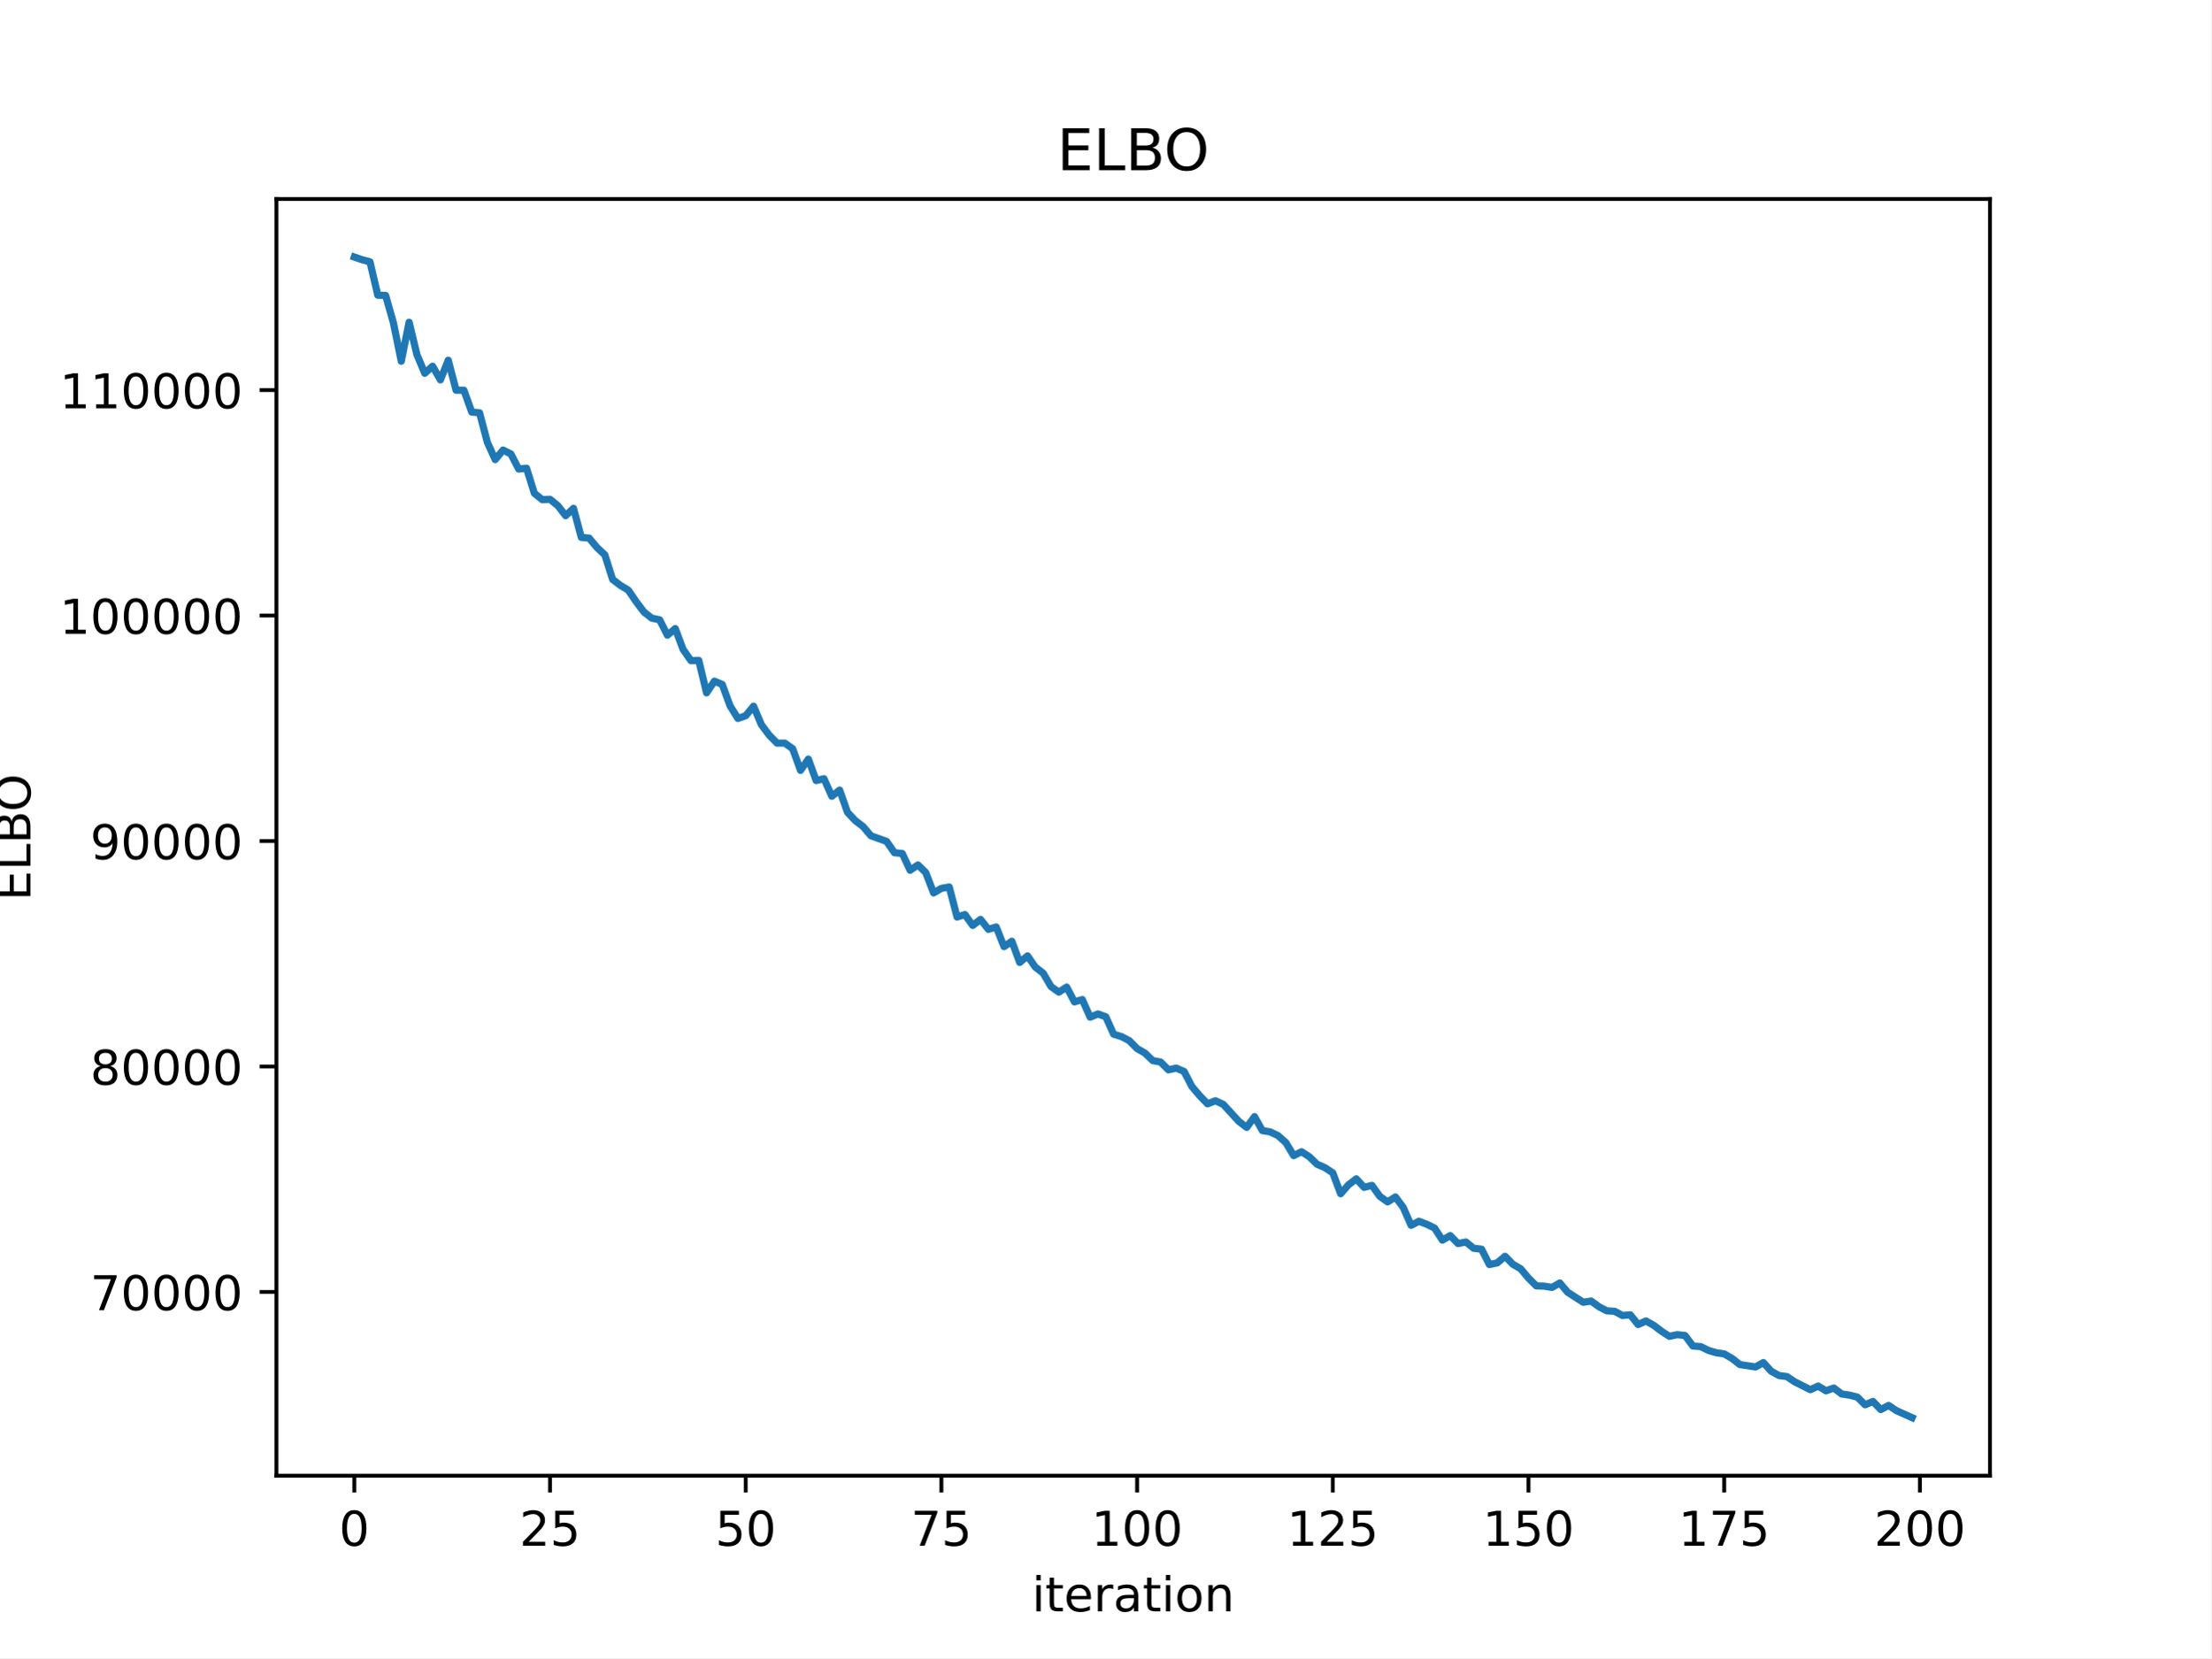
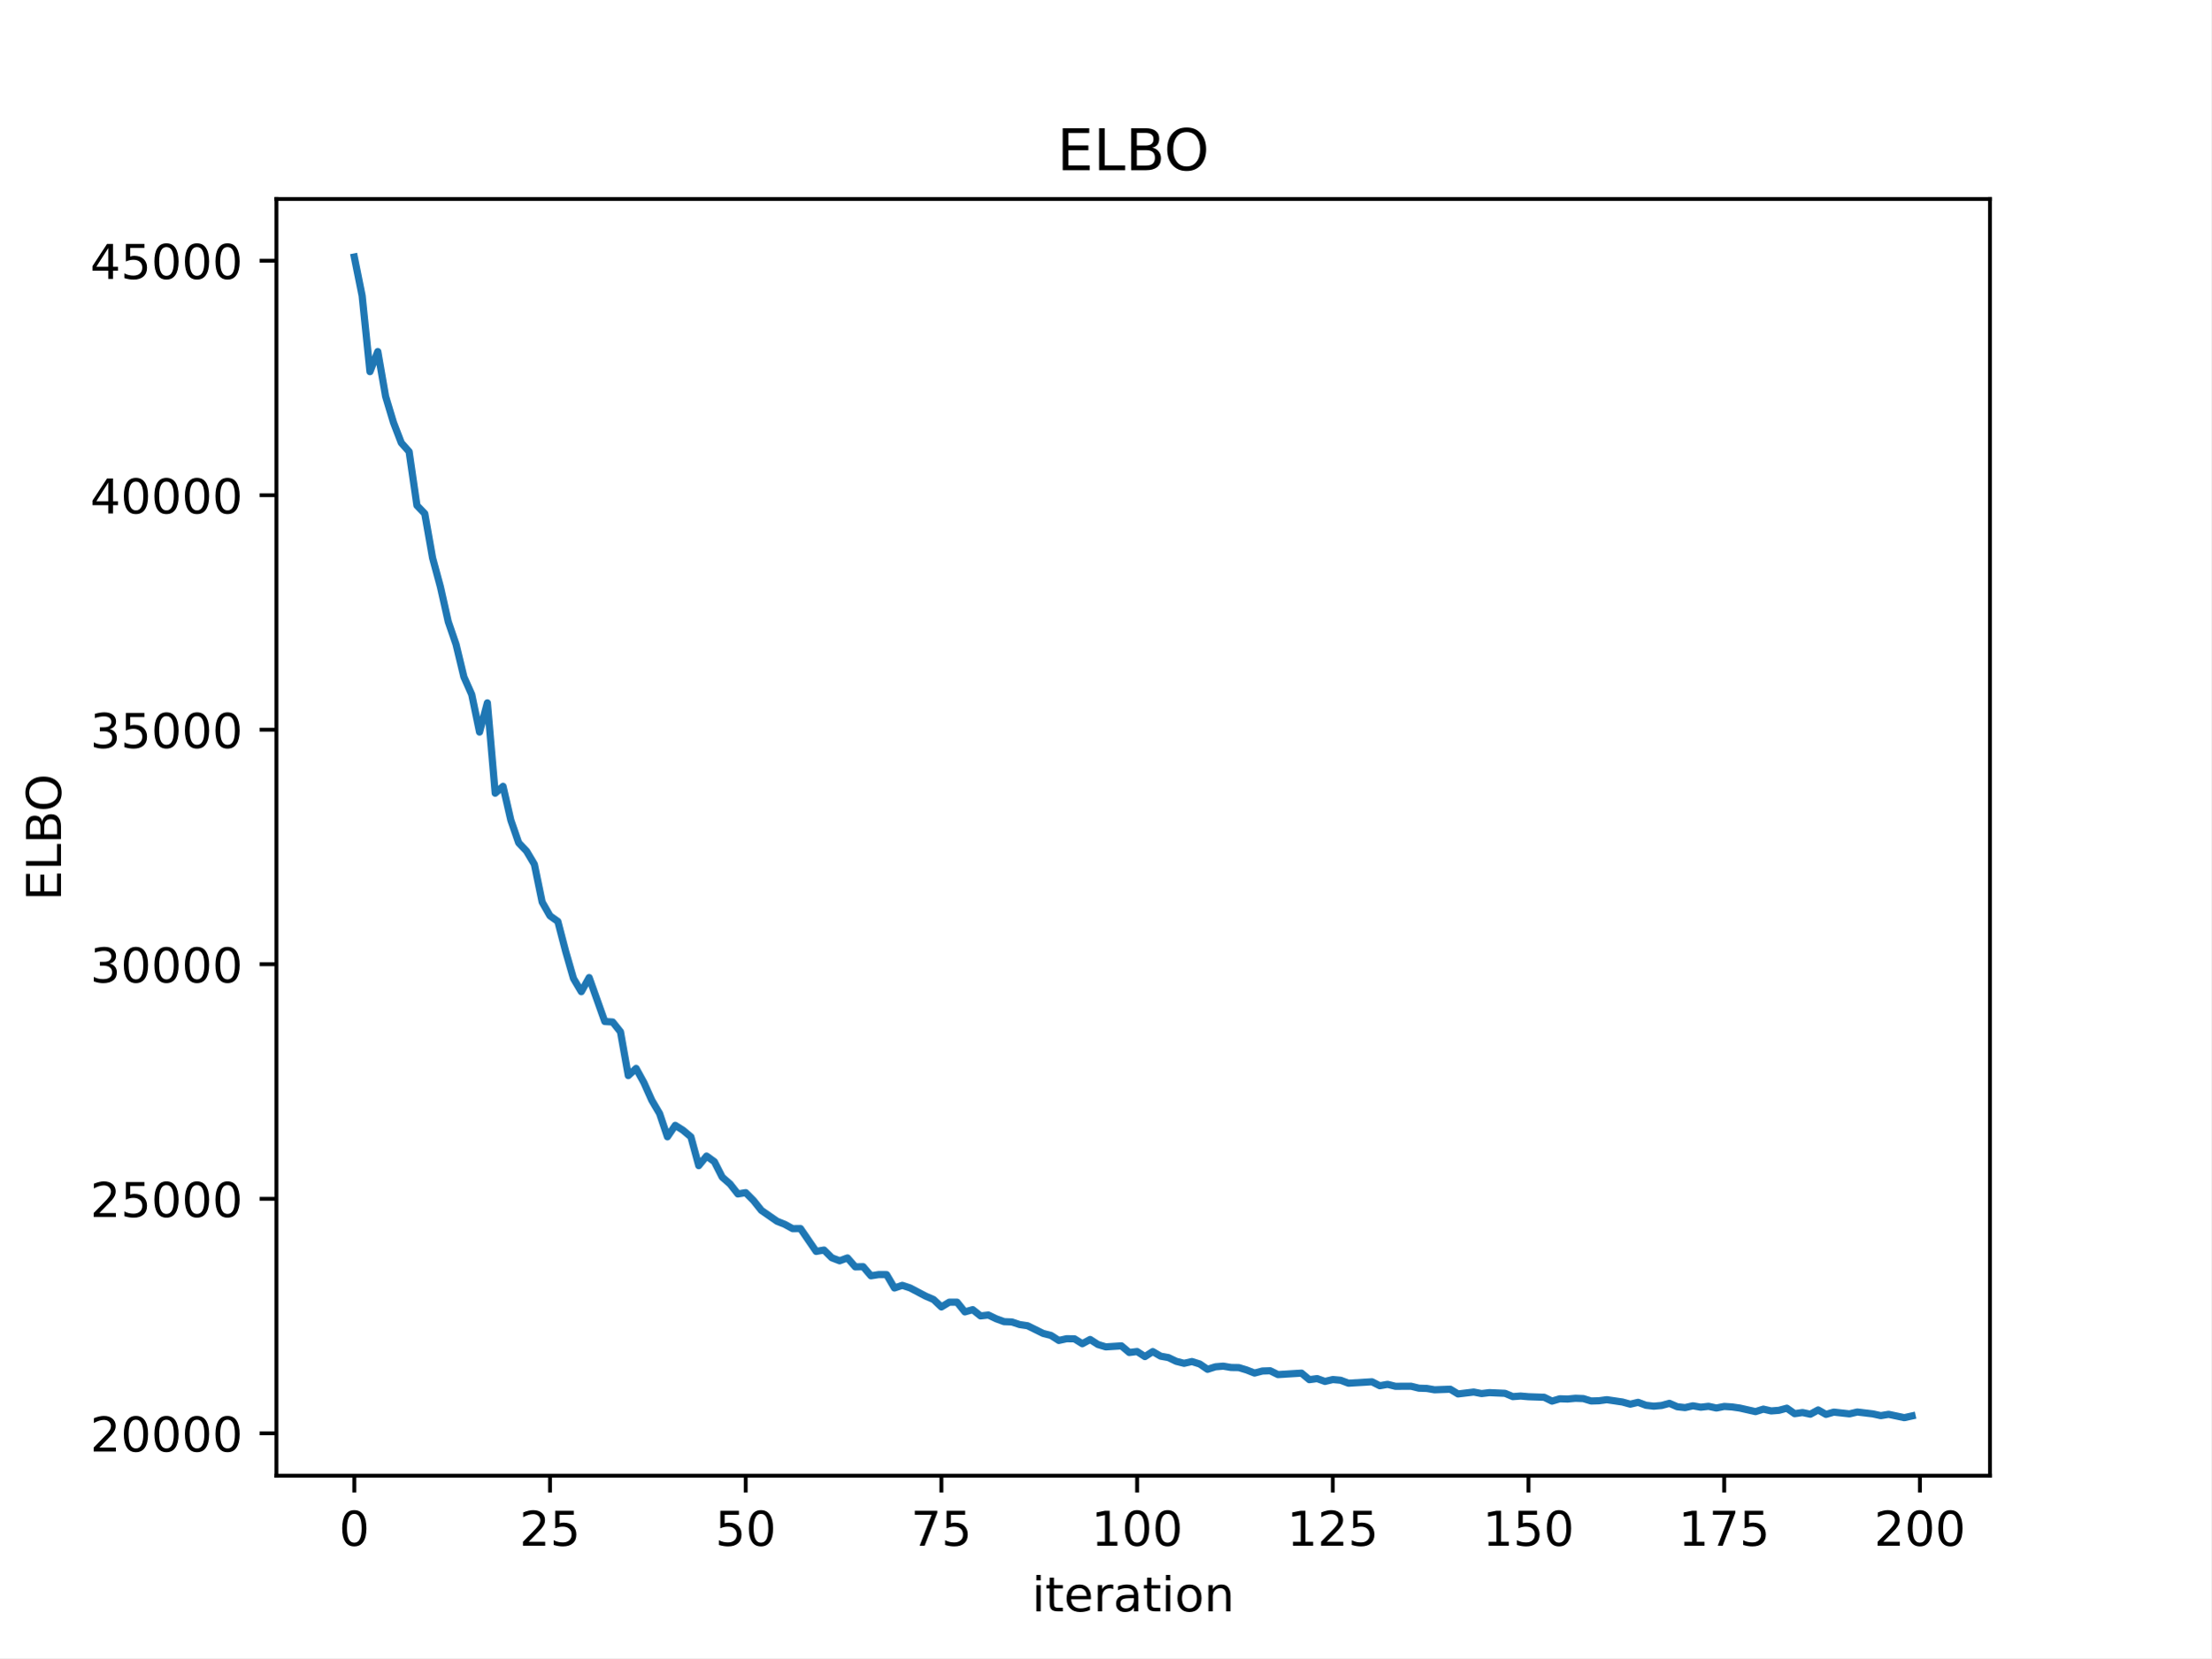
<svg xmlns="http://www.w3.org/2000/svg" xmlns:xlink="http://www.w3.org/1999/xlink" width="460.8pt" height="345.6pt" viewBox="0 0 460.8 345.6" version="1.1">
  <defs>
    <style type="text/css">*{stroke-linejoin: round; stroke-linecap: butt}</style>
  </defs>
  <g id="figure_1">
    <g id="patch_1">
      <path d="M 0 345.6  L 460.8 345.6  L 460.8 0  L 0 0  z " style="fill: #ffffff" />
    </g>
    <g id="axes_1">
      <g id="patch_2">
        <path d="M 57.6 307.584  L 414.72 307.584  L 414.72 41.472  L 57.6 41.472  z " style="fill: #ffffff" />
      </g>
      <g id="matplotlib.axis_1">
        <g id="xtick_1">
          <g id="line2d_1">
            <defs>
-               <path id="mdb731e77a2" d="M 0 0  L 0 3.5  " style="stroke: #000000; stroke-width: 0.8" />
+               <path id="m5c7cb4c7fd" d="M 0 0  L 0 3.5  " style="stroke: #000000; stroke-width: 0.8" />
            </defs>
            <g>
-               <use xlink:href="#mdb731e77a2" x="73.833" y="307.584" style="stroke: #000000; stroke-width: 0.8" />
+               <use xlink:href="#m5c7cb4c7fd" x="73.833" y="307.584" style="stroke: #000000; stroke-width: 0.8" />
            </g>
          </g>
          <g id="text_1">
            <g transform="translate(70.65148 322.1824) scale(0.1 -0.1)">
              <defs>
                <path id="DejaVuSans-30" d="M 2034 4250  Q 1547 4250 1301 3770  Q 1056 3291 1056 2328  Q 1056 1369 1301 889  Q 1547 409 2034 409  Q 2525 409 2770 889  Q 3016 1369 3016 2328  Q 3016 3291 2770 3770  Q 2525 4250 2034 4250  z M 2034 4750  Q 2819 4750 3233 4129  Q 3647 3509 3647 2328  Q 3647 1150 3233 529  Q 2819 -91 2034 -91  Q 1250 -91 836 529  Q 422 1150 422 2328  Q 422 3509 836 4129  Q 1250 4750 2034 4750  z " transform="scale(0.015625)" />
              </defs>
              <use xlink:href="#DejaVuSans-30" />
            </g>
          </g>
        </g>
        <g id="xtick_2">
          <g id="line2d_2">
            <g>
-               <use xlink:href="#mdb731e77a2" x="114.618" y="307.584" style="stroke: #000000; stroke-width: 0.8" />
+               <use xlink:href="#m5c7cb4c7fd" x="114.618" y="307.584" style="stroke: #000000; stroke-width: 0.8" />
            </g>
          </g>
          <g id="text_2">
            <g transform="translate(108.256 322.1824) scale(0.1 -0.1)">
              <defs>
                <path id="DejaVuSans-32" d="M 1228 531  L 3431 531  L 3431 0  L 469 0  L 469 531  Q 828 903 1448 1529  Q 2069 2156 2228 2338  Q 2531 2678 2651 2914  Q 2772 3150 2772 3378  Q 2772 3750 2511 3984  Q 2250 4219 1831 4219  Q 1534 4219 1204 4116  Q 875 4013 500 3803  L 500 4441  Q 881 4594 1212 4672  Q 1544 4750 1819 4750  Q 2544 4750 2975 4387  Q 3406 4025 3406 3419  Q 3406 3131 3298 2873  Q 3191 2616 2906 2266  Q 2828 2175 2409 1742  Q 1991 1309 1228 531  z " transform="scale(0.015625)" />
                <path id="DejaVuSans-35" d="M 691 4666  L 3169 4666  L 3169 4134  L 1269 4134  L 1269 2991  Q 1406 3038 1543 3061  Q 1681 3084 1819 3084  Q 2600 3084 3056 2656  Q 3513 2228 3513 1497  Q 3513 744 3044 326  Q 2575 -91 1722 -91  Q 1428 -91 1123 -41  Q 819 9 494 109  L 494 744  Q 775 591 1075 516  Q 1375 441 1709 441  Q 2250 441 2565 725  Q 2881 1009 2881 1497  Q 2881 1984 2565 2268  Q 2250 2553 1709 2553  Q 1456 2553 1204 2497  Q 953 2441 691 2322  L 691 4666  z " transform="scale(0.015625)" />
              </defs>
              <use xlink:href="#DejaVuSans-32" />
              <use xlink:href="#DejaVuSans-35" transform="translate(63.62305 0)" />
            </g>
          </g>
        </g>
        <g id="xtick_3">
          <g id="line2d_3">
            <g>
-               <use xlink:href="#mdb731e77a2" x="155.404" y="307.584" style="stroke: #000000; stroke-width: 0.8" />
+               <use xlink:href="#m5c7cb4c7fd" x="155.404" y="307.584" style="stroke: #000000; stroke-width: 0.8" />
            </g>
          </g>
          <g id="text_3">
            <g transform="translate(149.0417 322.1824) scale(0.1 -0.1)">
              <use xlink:href="#DejaVuSans-35" />
              <use xlink:href="#DejaVuSans-30" transform="translate(63.62305 0)" />
            </g>
          </g>
        </g>
        <g id="xtick_4">
          <g id="line2d_4">
            <g>
-               <use xlink:href="#mdb731e77a2" x="196.19" y="307.584" style="stroke: #000000; stroke-width: 0.8" />
+               <use xlink:href="#m5c7cb4c7fd" x="196.19" y="307.584" style="stroke: #000000; stroke-width: 0.8" />
            </g>
          </g>
          <g id="text_4">
            <g transform="translate(189.8275 322.1824) scale(0.1 -0.1)">
              <defs>
                <path id="DejaVuSans-37" d="M 525 4666  L 3525 4666  L 3525 4397  L 1831 0  L 1172 0  L 2766 4134  L 525 4134  L 525 4666  z " transform="scale(0.015625)" />
              </defs>
              <use xlink:href="#DejaVuSans-37" />
              <use xlink:href="#DejaVuSans-35" transform="translate(63.62305 0)" />
            </g>
          </g>
        </g>
        <g id="xtick_5">
          <g id="line2d_5">
            <g>
-               <use xlink:href="#mdb731e77a2" x="236.976" y="307.584" style="stroke: #000000; stroke-width: 0.8" />
+               <use xlink:href="#m5c7cb4c7fd" x="236.976" y="307.584" style="stroke: #000000; stroke-width: 0.8" />
            </g>
          </g>
          <g id="text_5">
            <g transform="translate(227.432 322.1824) scale(0.1 -0.1)">
              <defs>
                <path id="DejaVuSans-31" d="M 794 531  L 1825 531  L 1825 4091  L 703 3866  L 703 4441  L 1819 4666  L 2450 4666  L 2450 531  L 3481 531  L 3481 0  L 794 0  L 794 531  z " transform="scale(0.015625)" />
              </defs>
              <use xlink:href="#DejaVuSans-31" />
              <use xlink:href="#DejaVuSans-30" transform="translate(63.62305 0)" />
              <use xlink:href="#DejaVuSans-30" transform="translate(127.2461 0)" />
            </g>
          </g>
        </g>
        <g id="xtick_6">
          <g id="line2d_6">
            <g>
-               <use xlink:href="#mdb731e77a2" x="277.761" y="307.584" style="stroke: #000000; stroke-width: 0.8" />
+               <use xlink:href="#m5c7cb4c7fd" x="277.761" y="307.584" style="stroke: #000000; stroke-width: 0.8" />
            </g>
          </g>
          <g id="text_6">
            <g transform="translate(268.2177 322.1824) scale(0.1 -0.1)">
              <use xlink:href="#DejaVuSans-31" />
              <use xlink:href="#DejaVuSans-32" transform="translate(63.62305 0)" />
              <use xlink:href="#DejaVuSans-35" transform="translate(127.2461 0)" />
            </g>
          </g>
        </g>
        <g id="xtick_7">
          <g id="line2d_7">
            <g>
-               <use xlink:href="#mdb731e77a2" x="318.547" y="307.584" style="stroke: #000000; stroke-width: 0.8" />
+               <use xlink:href="#m5c7cb4c7fd" x="318.547" y="307.584" style="stroke: #000000; stroke-width: 0.8" />
            </g>
          </g>
          <g id="text_7">
            <g transform="translate(309.0035 322.1824) scale(0.1 -0.1)">
              <use xlink:href="#DejaVuSans-31" />
              <use xlink:href="#DejaVuSans-35" transform="translate(63.62305 0)" />
              <use xlink:href="#DejaVuSans-30" transform="translate(127.2461 0)" />
            </g>
          </g>
        </g>
        <g id="xtick_8">
          <g id="line2d_8">
            <g>
-               <use xlink:href="#mdb731e77a2" x="359.333" y="307.584" style="stroke: #000000; stroke-width: 0.8" />
+               <use xlink:href="#m5c7cb4c7fd" x="359.333" y="307.584" style="stroke: #000000; stroke-width: 0.8" />
            </g>
          </g>
          <g id="text_8">
            <g transform="translate(349.7892 322.1824) scale(0.1 -0.1)">
              <use xlink:href="#DejaVuSans-31" />
              <use xlink:href="#DejaVuSans-37" transform="translate(63.62305 0)" />
              <use xlink:href="#DejaVuSans-35" transform="translate(127.2461 0)" />
            </g>
          </g>
        </g>
        <g id="xtick_9">
          <g id="line2d_9">
            <g>
-               <use xlink:href="#mdb731e77a2" x="400.119" y="307.584" style="stroke: #000000; stroke-width: 0.8" />
+               <use xlink:href="#m5c7cb4c7fd" x="400.119" y="307.584" style="stroke: #000000; stroke-width: 0.8" />
            </g>
          </g>
          <g id="text_9">
            <g transform="translate(390.575 322.1824) scale(0.1 -0.1)">
              <use xlink:href="#DejaVuSans-32" />
              <use xlink:href="#DejaVuSans-30" transform="translate(63.62305 0)" />
              <use xlink:href="#DejaVuSans-30" transform="translate(127.2461 0)" />
            </g>
          </g>
        </g>
        <g id="text_10">
          <g transform="translate(215.0373 335.8606) scale(0.1 -0.1)">
            <defs>
              <path id="DejaVuSans-69" d="M 603 3500  L 1178 3500  L 1178 0  L 603 0  L 603 3500  z M 603 4863  L 1178 4863  L 1178 4134  L 603 4134  L 603 4863  z " transform="scale(0.015625)" />
              <path id="DejaVuSans-74" d="M 1172 4494  L 1172 3500  L 2356 3500  L 2356 3053  L 1172 3053  L 1172 1153  Q 1172 725 1289 603  Q 1406 481 1766 481  L 2356 481  L 2356 0  L 1766 0  Q 1100 0 847 248  Q 594 497 594 1153  L 594 3053  L 172 3053  L 172 3500  L 594 3500  L 594 4494  L 1172 4494  z " transform="scale(0.015625)" />
              <path id="DejaVuSans-65" d="M 3597 1894  L 3597 1613  L 953 1613  Q 991 1019 1311 708  Q 1631 397 2203 397  Q 2534 397 2845 478  Q 3156 559 3463 722  L 3463 178  Q 3153 47 2828 -22  Q 2503 -91 2169 -91  Q 1331 -91 842 396  Q 353 884 353 1716  Q 353 2575 817 3079  Q 1281 3584 2069 3584  Q 2775 3584 3186 3129  Q 3597 2675 3597 1894  z M 3022 2063  Q 3016 2534 2758 2815  Q 2500 3097 2075 3097  Q 1594 3097 1305 2825  Q 1016 2553 972 2059  L 3022 2063  z " transform="scale(0.015625)" />
              <path id="DejaVuSans-72" d="M 2631 2963  Q 2534 3019 2420 3045  Q 2306 3072 2169 3072  Q 1681 3072 1420 2755  Q 1159 2438 1159 1844  L 1159 0  L 581 0  L 581 3500  L 1159 3500  L 1159 2956  Q 1341 3275 1631 3429  Q 1922 3584 2338 3584  Q 2397 3584 2469 3576  Q 2541 3569 2628 3553  L 2631 2963  z " transform="scale(0.015625)" />
              <path id="DejaVuSans-61" d="M 2194 1759  Q 1497 1759 1228 1600  Q 959 1441 959 1056  Q 959 750 1161 570  Q 1363 391 1709 391  Q 2188 391 2477 730  Q 2766 1069 2766 1631  L 2766 1759  L 2194 1759  z M 3341 1997  L 3341 0  L 2766 0  L 2766 531  Q 2569 213 2275 61  Q 1981 -91 1556 -91  Q 1019 -91 701 211  Q 384 513 384 1019  Q 384 1609 779 1909  Q 1175 2209 1959 2209  L 2766 2209  L 2766 2266  Q 2766 2663 2505 2880  Q 2244 3097 1772 3097  Q 1472 3097 1187 3025  Q 903 2953 641 2809  L 641 3341  Q 956 3463 1253 3523  Q 1550 3584 1831 3584  Q 2591 3584 2966 3190  Q 3341 2797 3341 1997  z " transform="scale(0.015625)" />
              <path id="DejaVuSans-6f" d="M 1959 3097  Q 1497 3097 1228 2736  Q 959 2375 959 1747  Q 959 1119 1226 758  Q 1494 397 1959 397  Q 2419 397 2687 759  Q 2956 1122 2956 1747  Q 2956 2369 2687 2733  Q 2419 3097 1959 3097  z M 1959 3584  Q 2709 3584 3137 3096  Q 3566 2609 3566 1747  Q 3566 888 3137 398  Q 2709 -91 1959 -91  Q 1206 -91 779 398  Q 353 888 353 1747  Q 353 2609 779 3096  Q 1206 3584 1959 3584  z " transform="scale(0.015625)" />
              <path id="DejaVuSans-6e" d="M 3513 2113  L 3513 0  L 2938 0  L 2938 2094  Q 2938 2591 2744 2837  Q 2550 3084 2163 3084  Q 1697 3084 1428 2787  Q 1159 2491 1159 1978  L 1159 0  L 581 0  L 581 3500  L 1159 3500  L 1159 2956  Q 1366 3272 1645 3428  Q 1925 3584 2291 3584  Q 2894 3584 3203 3211  Q 3513 2838 3513 2113  z " transform="scale(0.015625)" />
            </defs>
            <use xlink:href="#DejaVuSans-69" />
            <use xlink:href="#DejaVuSans-74" transform="translate(27.7832 0)" />
            <use xlink:href="#DejaVuSans-65" transform="translate(66.99219 0)" />
            <use xlink:href="#DejaVuSans-72" transform="translate(128.5156 0)" />
            <use xlink:href="#DejaVuSans-61" transform="translate(169.6289 0)" />
            <use xlink:href="#DejaVuSans-74" transform="translate(230.9082 0)" />
            <use xlink:href="#DejaVuSans-69" transform="translate(270.1172 0)" />
            <use xlink:href="#DejaVuSans-6f" transform="translate(297.9004 0)" />
            <use xlink:href="#DejaVuSans-6e" transform="translate(359.082 0)" />
          </g>
        </g>
      </g>
      <g id="matplotlib.axis_2">
        <g id="ytick_1">
          <g id="line2d_10">
            <defs>
-               <path id="md6f76515ac" d="M 0 0  L -3.5 0  " style="stroke: #000000; stroke-width: 0.8" />
+               <path id="md26d0c7a77" d="M 0 0  L -3.5 0  " style="stroke: #000000; stroke-width: 0.8" />
            </defs>
            <g>
-               <use xlink:href="#md6f76515ac" x="57.6" y="269.29" style="stroke: #000000; stroke-width: 0.8" />
+               <use xlink:href="#md26d0c7a77" x="57.6" y="298.749" style="stroke: #000000; stroke-width: 0.8" />
            </g>
          </g>
          <g id="text_11">
-             <g transform="translate(18.7875 273.0891) scale(0.1 -0.1)">
-               <use xlink:href="#DejaVuSans-37" />
+             <g transform="translate(18.7875 302.5483) scale(0.1 -0.1)">
+               <use xlink:href="#DejaVuSans-32" />
              <use xlink:href="#DejaVuSans-30" transform="translate(63.62305 0)" />
              <use xlink:href="#DejaVuSans-30" transform="translate(127.2461 0)" />
              <use xlink:href="#DejaVuSans-30" transform="translate(190.8691 0)" />
              <use xlink:href="#DejaVuSans-30" transform="translate(254.4922 0)" />
            </g>
          </g>
        </g>
        <g id="ytick_2">
          <g id="line2d_11">
            <g>
-               <use xlink:href="#md6f76515ac" x="57.6" y="222.292" style="stroke: #000000; stroke-width: 0.8" />
+               <use xlink:href="#md26d0c7a77" x="57.6" y="249.865" style="stroke: #000000; stroke-width: 0.8" />
            </g>
          </g>
          <g id="text_12">
-             <g transform="translate(18.7875 226.0909) scale(0.1 -0.1)">
-               <defs>
-                 <path id="DejaVuSans-38" d="M 2034 2216  Q 1584 2216 1326 1975  Q 1069 1734 1069 1313  Q 1069 891 1326 650  Q 1584 409 2034 409  Q 2484 409 2743 651  Q 3003 894 3003 1313  Q 3003 1734 2745 1975  Q 2488 2216 2034 2216  z M 1403 2484  Q 997 2584 770 2862  Q 544 3141 544 3541  Q 544 4100 942 4425  Q 1341 4750 2034 4750  Q 2731 4750 3128 4425  Q 3525 4100 3525 3541  Q 3525 3141 3298 2862  Q 3072 2584 2669 2484  Q 3125 2378 3379 2068  Q 3634 1759 3634 1313  Q 3634 634 3220 271  Q 2806 -91 2034 -91  Q 1263 -91 848 271  Q 434 634 434 1313  Q 434 1759 690 2068  Q 947 2378 1403 2484  z M 1172 3481  Q 1172 3119 1398 2916  Q 1625 2713 2034 2713  Q 2441 2713 2670 2916  Q 2900 3119 2900 3481  Q 2900 3844 2670 4047  Q 2441 4250 2034 4250  Q 1625 4250 1398 4047  Q 1172 3844 1172 3481  z " transform="scale(0.015625)" />
-               </defs>
-               <use xlink:href="#DejaVuSans-38" />
-               <use xlink:href="#DejaVuSans-30" transform="translate(63.62305 0)" />
+             <g transform="translate(18.7875 253.6642) scale(0.1 -0.1)">
+               <use xlink:href="#DejaVuSans-32" />
+               <use xlink:href="#DejaVuSans-35" transform="translate(63.62305 0)" />
              <use xlink:href="#DejaVuSans-30" transform="translate(127.2461 0)" />
              <use xlink:href="#DejaVuSans-30" transform="translate(190.8691 0)" />
              <use xlink:href="#DejaVuSans-30" transform="translate(254.4922 0)" />
            </g>
          </g>
        </g>
        <g id="ytick_3">
          <g id="line2d_12">
            <g>
-               <use xlink:href="#md6f76515ac" x="57.6" y="175.294" style="stroke: #000000; stroke-width: 0.8" />
+               <use xlink:href="#md26d0c7a77" x="57.6" y="200.981" style="stroke: #000000; stroke-width: 0.8" />
            </g>
          </g>
          <g id="text_13">
-             <g transform="translate(18.7875 179.0928) scale(0.1 -0.1)">
-               <defs>
-                 <path id="DejaVuSans-39" d="M 703 97  L 703 672  Q 941 559 1184 500  Q 1428 441 1663 441  Q 2288 441 2617 861  Q 2947 1281 2994 2138  Q 2813 1869 2534 1725  Q 2256 1581 1919 1581  Q 1219 1581 811 2004  Q 403 2428 403 3163  Q 403 3881 828 4315  Q 1253 4750 1959 4750  Q 2769 4750 3195 4129  Q 3622 3509 3622 2328  Q 3622 1225 3098 567  Q 2575 -91 1691 -91  Q 1453 -91 1209 -44  Q 966 3 703 97  z M 1959 2075  Q 2384 2075 2632 2365  Q 2881 2656 2881 3163  Q 2881 3666 2632 3958  Q 2384 4250 1959 4250  Q 1534 4250 1286 3958  Q 1038 3666 1038 3163  Q 1038 2656 1286 2365  Q 1534 2075 1959 2075  z " transform="scale(0.015625)" />
-               </defs>
-               <use xlink:href="#DejaVuSans-39" />
+             <g transform="translate(18.7875 204.7802) scale(0.1 -0.1)">
+               <defs>
+                 <path id="DejaVuSans-33" d="M 2597 2516  Q 3050 2419 3304 2112  Q 3559 1806 3559 1356  Q 3559 666 3084 287  Q 2609 -91 1734 -91  Q 1441 -91 1130 -33  Q 819 25 488 141  L 488 750  Q 750 597 1062 519  Q 1375 441 1716 441  Q 2309 441 2620 675  Q 2931 909 2931 1356  Q 2931 1769 2642 2001  Q 2353 2234 1838 2234  L 1294 2234  L 1294 2753  L 1863 2753  Q 2328 2753 2575 2939  Q 2822 3125 2822 3475  Q 2822 3834 2567 4026  Q 2313 4219 1838 4219  Q 1578 4219 1281 4162  Q 984 4106 628 3988  L 628 4550  Q 988 4650 1302 4700  Q 1616 4750 1894 4750  Q 2613 4750 3031 4423  Q 3450 4097 3450 3541  Q 3450 3153 3228 2886  Q 3006 2619 2597 2516  z " transform="scale(0.015625)" />
+               </defs>
+               <use xlink:href="#DejaVuSans-33" />
              <use xlink:href="#DejaVuSans-30" transform="translate(63.62305 0)" />
              <use xlink:href="#DejaVuSans-30" transform="translate(127.2461 0)" />
              <use xlink:href="#DejaVuSans-30" transform="translate(190.8691 0)" />
              <use xlink:href="#DejaVuSans-30" transform="translate(254.4922 0)" />
            </g>
          </g>
        </g>
        <g id="ytick_4">
          <g id="line2d_13">
            <g>
-               <use xlink:href="#md6f76515ac" x="57.6" y="128.295" style="stroke: #000000; stroke-width: 0.8" />
+               <use xlink:href="#md26d0c7a77" x="57.6" y="152.097" style="stroke: #000000; stroke-width: 0.8" />
            </g>
          </g>
          <g id="text_14">
-             <g transform="translate(12.425 132.0946) scale(0.1 -0.1)">
-               <use xlink:href="#DejaVuSans-31" />
-               <use xlink:href="#DejaVuSans-30" transform="translate(63.62305 0)" />
-               <use xlink:href="#DejaVuSans-30" transform="translate(127.2461 0)" />
-               <use xlink:href="#DejaVuSans-30" transform="translate(190.8691 0)" />
-               <use xlink:href="#DejaVuSans-30" transform="translate(254.4922 0)" />
-               <use xlink:href="#DejaVuSans-30" transform="translate(318.1152 0)" />
+             <g transform="translate(18.7875 155.8962) scale(0.1 -0.1)">
+               <use xlink:href="#DejaVuSans-33" />
+               <use xlink:href="#DejaVuSans-35" transform="translate(63.62305 0)" />
+               <use xlink:href="#DejaVuSans-30" transform="translate(127.2461 0)" />
+               <use xlink:href="#DejaVuSans-30" transform="translate(190.8691 0)" />
+               <use xlink:href="#DejaVuSans-30" transform="translate(254.4922 0)" />
            </g>
          </g>
        </g>
        <g id="ytick_5">
          <g id="line2d_14">
            <g>
-               <use xlink:href="#md6f76515ac" x="57.6" y="81.297" style="stroke: #000000; stroke-width: 0.8" />
+               <use xlink:href="#md26d0c7a77" x="57.6" y="103.213" style="stroke: #000000; stroke-width: 0.8" />
            </g>
          </g>
          <g id="text_15">
-             <g transform="translate(12.425 85.09649) scale(0.1 -0.1)">
-               <use xlink:href="#DejaVuSans-31" />
-               <use xlink:href="#DejaVuSans-31" transform="translate(63.62305 0)" />
-               <use xlink:href="#DejaVuSans-30" transform="translate(127.2461 0)" />
-               <use xlink:href="#DejaVuSans-30" transform="translate(190.8691 0)" />
-               <use xlink:href="#DejaVuSans-30" transform="translate(254.4922 0)" />
-               <use xlink:href="#DejaVuSans-30" transform="translate(318.1152 0)" />
-             </g>
-           </g>
-         </g>
-         <g id="text_16">
-           <g transform="translate(6.345312 187.7522) rotate(-90) scale(0.1 -0.1)">
+             <g transform="translate(18.7875 107.0122) scale(0.1 -0.1)">
+               <defs>
+                 <path id="DejaVuSans-34" d="M 2419 4116  L 825 1625  L 2419 1625  L 2419 4116  z M 2253 4666  L 3047 4666  L 3047 1625  L 3713 1625  L 3713 1100  L 3047 1100  L 3047 0  L 2419 0  L 2419 1100  L 313 1100  L 313 1709  L 2253 4666  z " transform="scale(0.015625)" />
+               </defs>
+               <use xlink:href="#DejaVuSans-34" />
+               <use xlink:href="#DejaVuSans-30" transform="translate(63.62305 0)" />
+               <use xlink:href="#DejaVuSans-30" transform="translate(127.2461 0)" />
+               <use xlink:href="#DejaVuSans-30" transform="translate(190.8691 0)" />
+               <use xlink:href="#DejaVuSans-30" transform="translate(254.4922 0)" />
+             </g>
+           </g>
+         </g>
+         <g id="ytick_6">
+           <g id="line2d_15">
+             <g>
+               <use xlink:href="#md26d0c7a77" x="57.6" y="54.329" style="stroke: #000000; stroke-width: 0.8" />
+             </g>
+           </g>
+           <g id="text_16">
+             <g transform="translate(18.7875 58.12813) scale(0.1 -0.1)">
+               <use xlink:href="#DejaVuSans-34" />
+               <use xlink:href="#DejaVuSans-35" transform="translate(63.62305 0)" />
+               <use xlink:href="#DejaVuSans-30" transform="translate(127.2461 0)" />
+               <use xlink:href="#DejaVuSans-30" transform="translate(190.8691 0)" />
+               <use xlink:href="#DejaVuSans-30" transform="translate(254.4922 0)" />
+             </g>
+           </g>
+         </g>
+         <g id="text_17">
+           <g transform="translate(12.70781 187.7522) rotate(-90) scale(0.1 -0.1)">
            <defs>
              <path id="DejaVuSans-45" d="M 628 4666  L 3578 4666  L 3578 4134  L 1259 4134  L 1259 2753  L 3481 2753  L 3481 2222  L 1259 2222  L 1259 531  L 3634 531  L 3634 0  L 628 0  L 628 4666  z " transform="scale(0.015625)" />
              <path id="DejaVuSans-4c" d="M 628 4666  L 1259 4666  L 1259 531  L 3531 531  L 3531 0  L 628 0  L 628 4666  z " transform="scale(0.015625)" />
              <path id="DejaVuSans-42" d="M 1259 2228  L 1259 519  L 2272 519  Q 2781 519 3026 730  Q 3272 941 3272 1375  Q 3272 1813 3026 2020  Q 2781 2228 2272 2228  L 1259 2228  z M 1259 4147  L 1259 2741  L 2194 2741  Q 2656 2741 2882 2914  Q 3109 3088 3109 3444  Q 3109 3797 2882 3972  Q 2656 4147 2194 4147  L 1259 4147  z M 628 4666  L 2241 4666  Q 2963 4666 3353 4366  Q 3744 4066 3744 3513  Q 3744 3084 3544 2831  Q 3344 2578 2956 2516  Q 3422 2416 3680 2098  Q 3938 1781 3938 1306  Q 3938 681 3513 340  Q 3088 0 2303 0  L 628 0  L 628 4666  z " transform="scale(0.015625)" />
              <path id="DejaVuSans-4f" d="M 2522 4238  Q 1834 4238 1429 3725  Q 1025 3213 1025 2328  Q 1025 1447 1429 934  Q 1834 422 2522 422  Q 3209 422 3611 934  Q 4013 1447 4013 2328  Q 4013 3213 3611 3725  Q 3209 4238 2522 4238  z M 2522 4750  Q 3503 4750 4090 4092  Q 4678 3434 4678 2328  Q 4678 1225 4090 567  Q 3503 -91 2522 -91  Q 1538 -91 948 565  Q 359 1222 359 2328  Q 359 3434 948 4092  Q 1538 4750 2522 4750  z " transform="scale(0.015625)" />
            </defs>
            <use xlink:href="#DejaVuSans-45" />
            <use xlink:href="#DejaVuSans-4c" transform="translate(63.18359 0)" />
            <use xlink:href="#DejaVuSans-42" transform="translate(118.8965 0)" />
            <use xlink:href="#DejaVuSans-4f" transform="translate(185.75 0)" />
          </g>
        </g>
      </g>
-       <g id="line2d_15">
-         <path d="M 73.833 53.568  L 75.464 54.137  L 77.096 54.574  L 78.727 61.521  L 80.358 61.578  L 81.99 67.317  L 83.621 75.291  L 85.253 67.16  L 86.884 73.923  L 88.516 77.8  L 90.147 76.327  L 91.778 79.18  L 93.41 75.075  L 95.041 81.329  L 96.673 81.33  L 98.304 85.879  L 99.936 86.04  L 101.567 92.215  L 103.198 95.788  L 104.83 93.808  L 106.461 94.614  L 108.093 97.762  L 109.724 97.583  L 111.356 102.809  L 112.987 104.127  L 114.618 104.068  L 116.25 105.39  L 117.881 107.484  L 119.513 105.952  L 121.144 112.005  L 122.776 112.158  L 124.407 114.115  L 126.038 115.635  L 127.67 120.768  L 129.301 122.022  L 130.933 122.997  L 132.564 125.4  L 134.196 127.556  L 135.827 128.842  L 137.458 129.18  L 139.09 132.397  L 140.721 131.012  L 142.353 135.355  L 143.984 137.685  L 145.616 137.642  L 147.247 144.411  L 148.879 141.976  L 150.51 142.657  L 152.141 147.107  L 153.773 149.749  L 155.404 149.173  L 157.036 147.193  L 158.667 151.042  L 160.299 153.226  L 161.93 154.887  L 163.561 154.888  L 165.193 156.061  L 166.824 160.569  L 168.456 158.217  L 170.087 162.697  L 171.719 162.308  L 173.35 165.967  L 174.981 164.675  L 176.613 169.309  L 178.244 171.037  L 179.876 172.294  L 181.507 174.203  L 184.77 175.376  L 186.401 177.73  L 188.033 177.895  L 189.664 181.383  L 191.296 180.281  L 192.927 181.864  L 194.559 186.115  L 196.19 185.162  L 197.821 184.88  L 199.453 191.14  L 201.084 190.621  L 202.716 192.893  L 204.347 191.63  L 205.979 193.706  L 207.61 193.211  L 209.241 197.31  L 210.873 196.187  L 212.504 200.608  L 214.136 199.233  L 215.767 201.584  L 217.399 202.837  L 219.03 205.633  L 220.661 206.789  L 222.293 205.74  L 223.924 208.826  L 225.556 208.336  L 227.187 212.014  L 228.819 211.341  L 230.45 211.926  L 232.081 215.559  L 233.713 216.062  L 235.344 216.91  L 236.976 218.561  L 238.607 219.494  L 240.239 221.063  L 241.87 221.359  L 243.501 222.987  L 245.133 222.632  L 246.764 223.325  L 248.396 226.47  L 250.027 228.39  L 251.659 230.075  L 253.29 229.431  L 254.921 230.177  L 258.184 233.74  L 259.816 234.984  L 261.447 232.742  L 263.079 235.657  L 264.71 235.919  L 266.341 236.7  L 267.973 238.155  L 269.604 240.872  L 271.236 240.058  L 272.867 241.106  L 274.499 242.684  L 276.13 243.385  L 277.761 244.466  L 279.393 248.811  L 281.024 246.958  L 282.656 245.711  L 284.287 247.479  L 285.919 247.069  L 287.55 249.35  L 289.181 250.518  L 290.813 249.479  L 292.444 251.677  L 294.076 255.396  L 295.707 254.557  L 297.339 255.174  L 298.97 255.971  L 300.601 258.485  L 302.233 257.544  L 303.864 259.197  L 305.496 258.87  L 307.127 260.189  L 308.759 260.368  L 310.39 263.567  L 312.021 263.234  L 313.653 261.848  L 315.284 263.511  L 316.916 264.46  L 318.547 266.401  L 320.179 268.02  L 321.81 268.074  L 323.441 268.342  L 325.073 267.413  L 326.704 269.347  L 329.967 271.442  L 331.599 271.178  L 333.23 272.369  L 334.862 273.223  L 336.493 273.319  L 338.124 274.195  L 339.756 274.05  L 341.387 276.078  L 343.019 275.333  L 344.65 276.245  L 346.282 277.485  L 347.913 278.536  L 349.544 278.186  L 351.176 278.375  L 352.807 280.551  L 354.439 280.679  L 356.07 281.481  L 357.702 281.961  L 359.333 282.193  L 360.964 283.143  L 362.596 284.418  L 365.859 284.923  L 367.49 284.002  L 369.122 285.808  L 370.753 286.712  L 372.384 286.922  L 374.016 288.012  L 377.279 289.66  L 378.91 288.899  L 380.542 289.898  L 382.173 289.305  L 383.804 290.547  L 385.436 290.789  L 387.067 291.2  L 388.699 292.806  L 390.33 292.111  L 391.962 293.796  L 393.593 292.943  L 395.224 294.025  L 398.487 295.488  L 398.487 295.488  " clip-path="url(#p58f29f74a2)" style="fill: none; stroke: #1f77b4; stroke-width: 1.5; stroke-linecap: square" />
+       <g id="line2d_16">
+         <path d="M 73.833 53.568  L 75.464 61.645  L 77.096 77.462  L 78.727 73.273  L 80.358 82.622  L 81.99 88.043  L 83.621 92.291  L 85.253 94.126  L 86.884 105.349  L 88.516 107.049  L 90.147 116.291  L 91.778 122.316  L 93.41 129.573  L 95.041 134.325  L 96.673 141.093  L 98.304 144.756  L 99.936 152.587  L 101.567 146.498  L 103.198 165.329  L 104.83 163.897  L 106.461 170.972  L 108.093 175.676  L 109.724 177.388  L 111.356 180.139  L 112.987 188.031  L 114.618 190.893  L 116.25 192.049  L 117.881 198.297  L 119.513 203.953  L 121.144 206.702  L 122.776 203.757  L 126.038 212.917  L 127.67 213.014  L 129.301 215.055  L 130.933 224.19  L 132.564 222.696  L 134.196 225.673  L 135.827 229.326  L 137.458 232.101  L 139.09 236.95  L 140.721 234.558  L 142.353 235.592  L 143.984 236.963  L 145.616 242.961  L 147.247 240.962  L 148.879 242.139  L 150.51 245.356  L 152.141 246.781  L 153.773 248.856  L 155.404 248.588  L 157.036 250.235  L 158.667 252.282  L 161.93 254.546  L 163.561 255.199  L 165.193 256.095  L 166.824 256.075  L 170.087 260.837  L 171.719 260.548  L 173.35 262.165  L 174.981 262.791  L 176.613 262.192  L 178.244 264.058  L 179.876 264.016  L 181.507 265.922  L 183.139 265.663  L 184.77 265.675  L 186.401 268.462  L 188.033 267.907  L 189.664 268.448  L 192.927 270.165  L 194.559 270.866  L 196.19 272.411  L 197.821 271.421  L 199.453 271.419  L 201.084 273.443  L 202.716 272.976  L 204.347 274.28  L 205.979 274.093  L 207.61 274.877  L 209.241 275.478  L 210.873 275.541  L 212.504 276.084  L 214.136 276.325  L 217.399 277.931  L 219.03 278.35  L 220.661 279.395  L 222.293 279.034  L 223.924 279.057  L 225.556 280.079  L 227.187 279.19  L 228.819 280.241  L 230.45 280.733  L 233.713 280.526  L 235.344 281.909  L 236.976 281.704  L 238.607 282.756  L 240.239 281.716  L 241.87 282.669  L 243.501 282.965  L 245.133 283.748  L 246.764 284.161  L 248.396 283.79  L 250.027 284.302  L 251.659 285.414  L 253.29 284.89  L 254.921 284.752  L 256.553 285.032  L 258.184 285.056  L 259.816 285.553  L 261.447 286.194  L 263.079 285.766  L 264.71 285.713  L 266.341 286.515  L 271.236 286.205  L 272.867 287.568  L 274.499 287.347  L 276.13 287.939  L 277.761 287.543  L 279.393 287.688  L 281.024 288.31  L 285.919 288.011  L 287.55 288.836  L 289.181 288.542  L 290.813 288.952  L 294.076 288.934  L 295.707 289.344  L 297.339 289.397  L 298.97 289.681  L 302.233 289.559  L 303.864 290.544  L 307.127 290.149  L 308.759 290.467  L 310.39 290.27  L 313.653 290.415  L 315.284 291.101  L 316.916 290.981  L 318.547 291.126  L 321.81 291.239  L 323.441 292.04  L 325.073 291.554  L 326.704 291.605  L 328.336 291.452  L 329.967 291.513  L 331.599 292.012  L 333.23 291.966  L 334.862 291.743  L 338.124 292.226  L 339.756 292.679  L 341.387 292.292  L 343.019 292.905  L 344.65 293.099  L 346.282 292.95  L 347.913 292.502  L 349.544 293.214  L 351.176 293.392  L 352.807 293.018  L 354.439 293.312  L 356.07 293.122  L 357.702 293.48  L 359.333 293.149  L 360.964 293.254  L 362.596 293.49  L 365.859 294.229  L 367.49 293.709  L 369.122 294.087  L 370.753 293.955  L 372.384 293.512  L 374.016 294.662  L 375.647 294.419  L 377.279 294.773  L 378.91 293.878  L 380.542 294.809  L 382.173 294.333  L 385.436 294.7  L 387.067 294.309  L 390.33 294.706  L 391.962 295.068  L 393.593 294.791  L 396.856 295.488  L 398.487 295.125  L 398.487 295.125  " clip-path="url(#p0ebeaeb52b)" style="fill: none; stroke: #1f77b4; stroke-width: 1.5; stroke-linecap: square" />
      </g>
      <g id="patch_3">
        <path d="M 57.6 307.584  L 57.6 41.472  " style="fill: none; stroke: #000000; stroke-width: 0.8; stroke-linejoin: miter; stroke-linecap: square" />
      </g>
      <g id="patch_4">
        <path d="M 414.72 307.584  L 414.72 41.472  " style="fill: none; stroke: #000000; stroke-width: 0.8; stroke-linejoin: miter; stroke-linecap: square" />
      </g>
      <g id="patch_5">
        <path d="M 57.6 307.584  L 414.72 307.584  " style="fill: none; stroke: #000000; stroke-width: 0.8; stroke-linejoin: miter; stroke-linecap: square" />
      </g>
      <g id="patch_6">
        <path d="M 57.6 41.472  L 414.72 41.472  " style="fill: none; stroke: #000000; stroke-width: 0.8; stroke-linejoin: miter; stroke-linecap: square" />
      </g>
-       <g id="text_17">
+       <g id="text_18">
        <g transform="translate(220.2909 35.472) scale(0.12 -0.12)">
          <use xlink:href="#DejaVuSans-45" />
          <use xlink:href="#DejaVuSans-4c" transform="translate(63.18359 0)" />
          <use xlink:href="#DejaVuSans-42" transform="translate(118.8965 0)" />
          <use xlink:href="#DejaVuSans-4f" transform="translate(185.75 0)" />
        </g>
      </g>
    </g>
  </g>
  <defs>
-     <clipPath id="p58f29f74a2">
+     <clipPath id="p0ebeaeb52b">
      <rect x="57.6" y="41.472" width="357.12" height="266.112" />
    </clipPath>
  </defs>
</svg>
